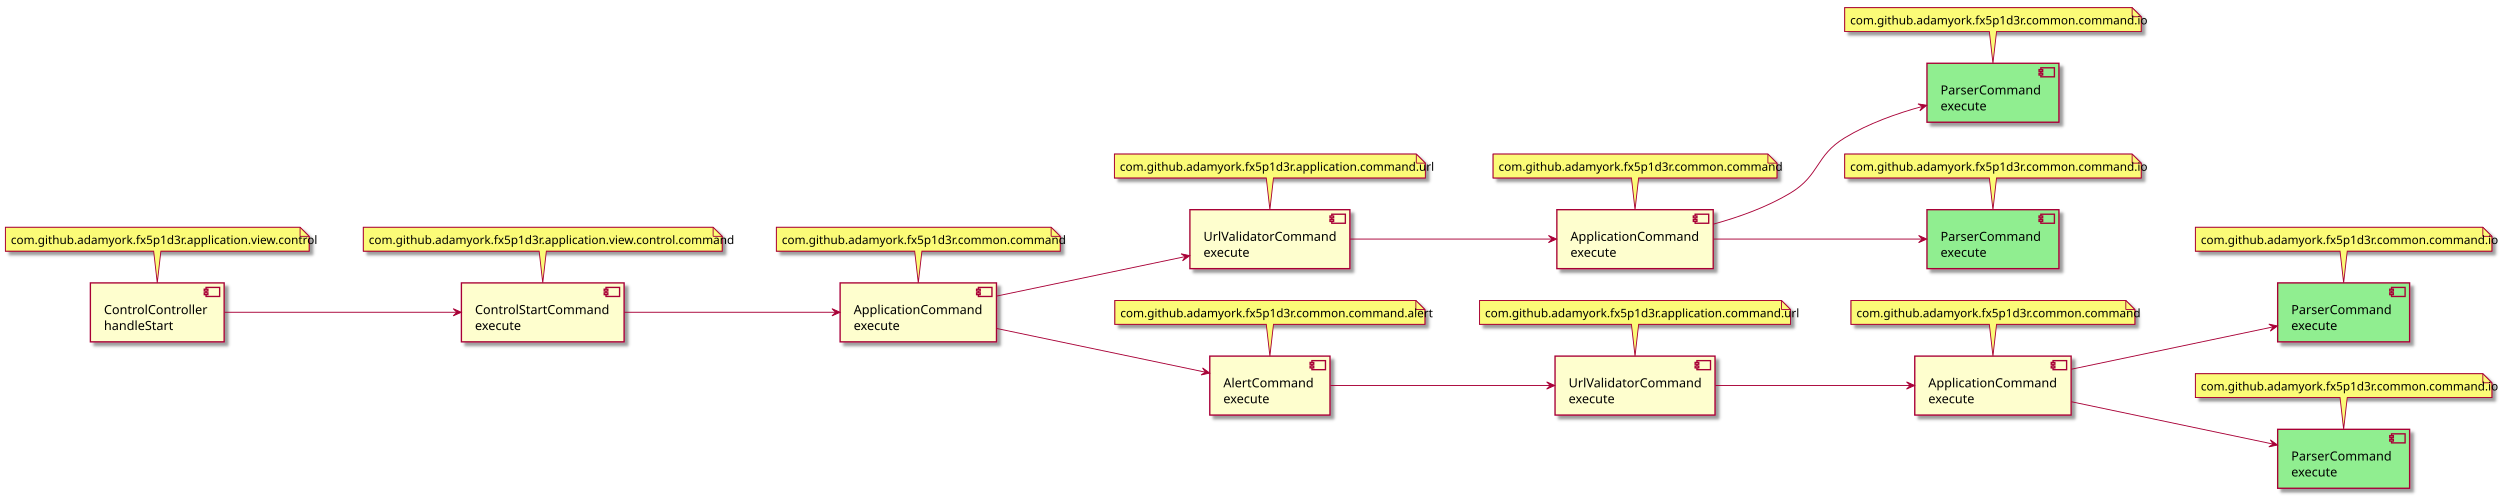
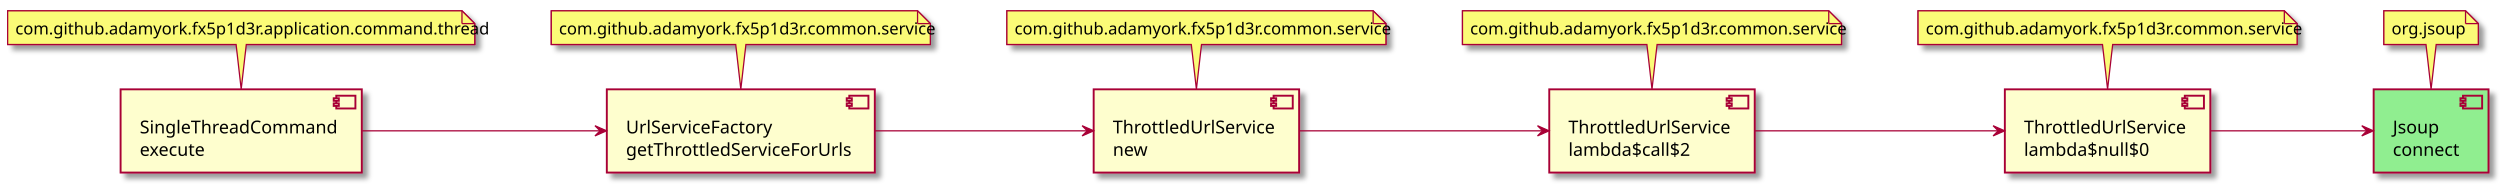
- <svg xmlns="http://www.w3.org/2000/svg" contentScriptType="application/ecmascript" contentStyleType="text/css" height="549px" preserveAspectRatio="none" style="width:2766px;height:549px;" version="1.1" viewBox="0 0 2766 549" width="2766px" zoomAndPan="magnify">
+ <svg xmlns="http://www.w3.org/2000/svg" contentScriptType="application/ecmascript" contentStyleType="text/css" height="144px" preserveAspectRatio="none" style="width:1959px;height:144px;" version="1.1" viewBox="0 0 1959 144" width="1959px" zoomAndPan="magnify">
  <defs>
-     <filter height="300%" id="fl0wzl5" width="300%" x="-1" y="-1">
+     <filter height="300%" id="fhap7b8" width="300%" x="-1" y="-1">
      <feGaussianBlur result="blurOut" stdDeviation="2.0" />
      <feColorMatrix in="blurOut" result="blurOut2" type="matrix" values="0 0 0 0 0 0 0 0 0 0 0 0 0 0 0 0 0 0 .4 0" />
      <feOffset dx="4.0" dy="4.0" in="blurOut2" result="blurOut3" />
      <feBlend in="SourceGraphic" in2="blurOut3" mode="normal" />
    </filter>
  </defs>
  <g>
-     <rect fill="#FEFECE" filter="url(#fl0wzl5)" height="65.219" style="stroke: #A80036; stroke-width: 1.5;" width="148" x="100" y="313" />
-     <rect fill="#FEFECE" height="10" style="stroke: #A80036; stroke-width: 1.5;" width="15" x="228" y="318" />
-     <rect fill="#FEFECE" height="2" style="stroke: #A80036; stroke-width: 1.5;" width="4" x="226" y="320" />
-     <rect fill="#FEFECE" height="2" style="stroke: #A80036; stroke-width: 1.5;" width="4" x="226" y="324" />
-     <text fill="#000000" font-family="sans-serif" font-size="14" lengthAdjust="spacingAndGlyphs" textLength="108" x="115" y="347.533">ControlController</text>
-     <text fill="#000000" font-family="sans-serif" font-size="14" lengthAdjust="spacingAndGlyphs" textLength="73" x="115" y="365.143">handleStart</text>
-     <polygon fill="#FBFB77" filter="url(#fl0wzl5)" points="6,251.5,6,277.852,342,277.852,342,261.5,332,251.5,6,251.5" style="stroke: #A80036; stroke-width: 1.0;" />
-     <polygon fill="#FBFB77" points="6,251.5,6,277.852,170,277.852,174,312.91,178,277.852,342,277.852,342,261.5,332,251.5,6,251.5" style="stroke: #A80036; stroke-width: 1.0;" />
-     <line style="stroke: #A80036; stroke-width: 1.0;" x1="332" x2="332" y1="251.5" y2="261.5" />
-     <line style="stroke: #A80036; stroke-width: 1.0;" x1="342" x2="332" y1="261.5" y2="261.5" />
-     <text fill="#000000" font-family="sans-serif" font-size="13" lengthAdjust="spacingAndGlyphs" textLength="315" x="12" y="269.995">com.github.adamyork.fx5p1d3r.application.view.control</text>
-     <rect fill="#FEFECE" filter="url(#fl0wzl5)" height="65.219" style="stroke: #A80036; stroke-width: 1.5;" width="180" x="510.5" y="313" />
-     <rect fill="#FEFECE" height="10" style="stroke: #A80036; stroke-width: 1.5;" width="15" x="670.5" y="318" />
-     <rect fill="#FEFECE" height="2" style="stroke: #A80036; stroke-width: 1.5;" width="4" x="668.5" y="320" />
-     <rect fill="#FEFECE" height="2" style="stroke: #A80036; stroke-width: 1.5;" width="4" x="668.5" y="324" />
-     <text fill="#000000" font-family="sans-serif" font-size="14" lengthAdjust="spacingAndGlyphs" textLength="140" x="525.5" y="347.533">ControlStartCommand</text>
-     <text fill="#000000" font-family="sans-serif" font-size="14" lengthAdjust="spacingAndGlyphs" textLength="49" x="525.5" y="365.143">execute</text>
-     <polygon fill="#FBFB77" filter="url(#fl0wzl5)" points="402,251.5,402,277.852,799,277.852,799,261.5,789,251.5,402,251.5" style="stroke: #A80036; stroke-width: 1.0;" />
-     <polygon fill="#FBFB77" points="402,251.5,402,277.852,596.5,277.852,600.5,312.91,604.5,277.852,799,277.852,799,261.5,789,251.5,402,251.5" style="stroke: #A80036; stroke-width: 1.0;" />
-     <line style="stroke: #A80036; stroke-width: 1.0;" x1="789" x2="789" y1="251.5" y2="261.5" />
-     <line style="stroke: #A80036; stroke-width: 1.0;" x1="799" x2="789" y1="261.5" y2="261.5" />
-     <text fill="#000000" font-family="sans-serif" font-size="13" lengthAdjust="spacingAndGlyphs" textLength="376" x="408" y="269.995">com.github.adamyork.fx5p1d3r.application.view.control.command</text>
-     <rect fill="#FEFECE" filter="url(#fl0wzl5)" height="65.219" style="stroke: #A80036; stroke-width: 1.5;" width="173" x="929.5" y="313" />
-     <rect fill="#FEFECE" height="10" style="stroke: #A80036; stroke-width: 1.5;" width="15" x="1082.5" y="318" />
-     <rect fill="#FEFECE" height="2" style="stroke: #A80036; stroke-width: 1.5;" width="4" x="1080.5" y="320" />
-     <rect fill="#FEFECE" height="2" style="stroke: #A80036; stroke-width: 1.5;" width="4" x="1080.5" y="324" />
-     <text fill="#000000" font-family="sans-serif" font-size="14" lengthAdjust="spacingAndGlyphs" textLength="133" x="944.5" y="347.533">ApplicationCommand</text>
-     <text fill="#000000" font-family="sans-serif" font-size="14" lengthAdjust="spacingAndGlyphs" textLength="49" x="944.5" y="365.143">execute</text>
-     <polygon fill="#FBFB77" filter="url(#fl0wzl5)" points="859,251.5,859,277.852,1173,277.852,1173,261.5,1163,251.5,859,251.5" style="stroke: #A80036; stroke-width: 1.0;" />
-     <polygon fill="#FBFB77" points="859,251.5,859,277.852,1012,277.852,1016,312.91,1020,277.852,1173,277.852,1173,261.5,1163,251.5,859,251.5" style="stroke: #A80036; stroke-width: 1.0;" />
-     <line style="stroke: #A80036; stroke-width: 1.0;" x1="1163" x2="1163" y1="251.5" y2="261.5" />
-     <line style="stroke: #A80036; stroke-width: 1.0;" x1="1173" x2="1163" y1="261.5" y2="261.5" />
-     <text fill="#000000" font-family="sans-serif" font-size="13" lengthAdjust="spacingAndGlyphs" textLength="293" x="865" y="269.995">com.github.adamyork.fx5p1d3r.common.command</text>
-     <rect fill="#FEFECE" filter="url(#fl0wzl5)" height="65.219" style="stroke: #A80036; stroke-width: 1.5;" width="177" x="1316.5" y="232" />
-     <rect fill="#FEFECE" height="10" style="stroke: #A80036; stroke-width: 1.5;" width="15" x="1473.5" y="237" />
-     <rect fill="#FEFECE" height="2" style="stroke: #A80036; stroke-width: 1.5;" width="4" x="1471.5" y="239" />
-     <rect fill="#FEFECE" height="2" style="stroke: #A80036; stroke-width: 1.5;" width="4" x="1471.5" y="243" />
-     <text fill="#000000" font-family="sans-serif" font-size="14" lengthAdjust="spacingAndGlyphs" textLength="137" x="1331.5" y="266.533">UrlValidatorCommand</text>
-     <text fill="#000000" font-family="sans-serif" font-size="14" lengthAdjust="spacingAndGlyphs" textLength="49" x="1331.5" y="284.143">execute</text>
-     <polygon fill="#FBFB77" filter="url(#fl0wzl5)" points="1233,170.5,1233,196.852,1577,196.852,1577,180.5,1567,170.5,1233,170.5" style="stroke: #A80036; stroke-width: 1.0;" />
-     <polygon fill="#FBFB77" points="1233,170.5,1233,196.852,1401,196.852,1405,231.91,1409,196.852,1577,196.852,1577,180.5,1567,170.5,1233,170.5" style="stroke: #A80036; stroke-width: 1.0;" />
-     <line style="stroke: #A80036; stroke-width: 1.0;" x1="1567" x2="1567" y1="170.5" y2="180.5" />
-     <line style="stroke: #A80036; stroke-width: 1.0;" x1="1577" x2="1567" y1="180.5" y2="180.5" />
-     <text fill="#000000" font-family="sans-serif" font-size="13" lengthAdjust="spacingAndGlyphs" textLength="323" x="1239" y="188.995">com.github.adamyork.fx5p1d3r.application.command.url</text>
-     <rect fill="#FEFECE" filter="url(#fl0wzl5)" height="65.219" style="stroke: #A80036; stroke-width: 1.5;" width="173" x="1722.5" y="232" />
-     <rect fill="#FEFECE" height="10" style="stroke: #A80036; stroke-width: 1.5;" width="15" x="1875.5" y="237" />
-     <rect fill="#FEFECE" height="2" style="stroke: #A80036; stroke-width: 1.5;" width="4" x="1873.5" y="239" />
-     <rect fill="#FEFECE" height="2" style="stroke: #A80036; stroke-width: 1.5;" width="4" x="1873.5" y="243" />
-     <text fill="#000000" font-family="sans-serif" font-size="14" lengthAdjust="spacingAndGlyphs" textLength="133" x="1737.5" y="266.533">ApplicationCommand</text>
-     <text fill="#000000" font-family="sans-serif" font-size="14" lengthAdjust="spacingAndGlyphs" textLength="49" x="1737.5" y="284.143">execute</text>
-     <polygon fill="#FBFB77" filter="url(#fl0wzl5)" points="1652,170.5,1652,196.852,1966,196.852,1966,180.5,1956,170.5,1652,170.5" style="stroke: #A80036; stroke-width: 1.0;" />
-     <polygon fill="#FBFB77" points="1652,170.5,1652,196.852,1805,196.852,1809,231.91,1813,196.852,1966,196.852,1966,180.5,1956,170.5,1652,170.5" style="stroke: #A80036; stroke-width: 1.0;" />
-     <line style="stroke: #A80036; stroke-width: 1.0;" x1="1956" x2="1956" y1="170.5" y2="180.5" />
-     <line style="stroke: #A80036; stroke-width: 1.0;" x1="1966" x2="1956" y1="180.5" y2="180.5" />
-     <text fill="#000000" font-family="sans-serif" font-size="13" lengthAdjust="spacingAndGlyphs" textLength="293" x="1658" y="188.995">com.github.adamyork.fx5p1d3r.common.command</text>
-     <rect fill="#90EE90" filter="url(#fl0wzl5)" height="65.219" style="stroke: #A80036; stroke-width: 1.5;" width="146" x="2132" y="70" />
-     <rect fill="#90EE90" height="10" style="stroke: #A80036; stroke-width: 1.5;" width="15" x="2258" y="75" />
-     <rect fill="#90EE90" height="2" style="stroke: #A80036; stroke-width: 1.5;" width="4" x="2256" y="77" />
-     <rect fill="#90EE90" height="2" style="stroke: #A80036; stroke-width: 1.5;" width="4" x="2256" y="81" />
-     <text fill="#000000" font-family="sans-serif" font-size="14" lengthAdjust="spacingAndGlyphs" textLength="106" x="2147" y="104.533">ParserCommand</text>
-     <text fill="#000000" font-family="sans-serif" font-size="14" lengthAdjust="spacingAndGlyphs" textLength="49" x="2147" y="122.143">execute</text>
-     <polygon fill="#FBFB77" filter="url(#fl0wzl5)" points="2041,8.5,2041,34.852,2369,34.852,2369,18.5,2359,8.5,2041,8.5" style="stroke: #A80036; stroke-width: 1.0;" />
-     <polygon fill="#FBFB77" points="2041,8.5,2041,34.852,2201,34.852,2205,69.91,2209,34.852,2369,34.852,2369,18.5,2359,8.5,2041,8.5" style="stroke: #A80036; stroke-width: 1.0;" />
-     <line style="stroke: #A80036; stroke-width: 1.0;" x1="2359" x2="2359" y1="8.5" y2="18.5" />
-     <line style="stroke: #A80036; stroke-width: 1.0;" x1="2369" x2="2359" y1="18.5" y2="18.5" />
-     <text fill="#000000" font-family="sans-serif" font-size="13" lengthAdjust="spacingAndGlyphs" textLength="307" x="2047" y="26.995">com.github.adamyork.fx5p1d3r.common.command.io</text>
-     <rect fill="#90EE90" filter="url(#fl0wzl5)" height="65.219" style="stroke: #A80036; stroke-width: 1.5;" width="146" x="2132" y="232" />
-     <rect fill="#90EE90" height="10" style="stroke: #A80036; stroke-width: 1.5;" width="15" x="2258" y="237" />
-     <rect fill="#90EE90" height="2" style="stroke: #A80036; stroke-width: 1.5;" width="4" x="2256" y="239" />
-     <rect fill="#90EE90" height="2" style="stroke: #A80036; stroke-width: 1.5;" width="4" x="2256" y="243" />
-     <text fill="#000000" font-family="sans-serif" font-size="14" lengthAdjust="spacingAndGlyphs" textLength="106" x="2147" y="266.533">ParserCommand</text>
-     <text fill="#000000" font-family="sans-serif" font-size="14" lengthAdjust="spacingAndGlyphs" textLength="49" x="2147" y="284.143">execute</text>
-     <polygon fill="#FBFB77" filter="url(#fl0wzl5)" points="2041,170.5,2041,196.852,2369,196.852,2369,180.5,2359,170.5,2041,170.5" style="stroke: #A80036; stroke-width: 1.0;" />
-     <polygon fill="#FBFB77" points="2041,170.5,2041,196.852,2201,196.852,2205,231.91,2209,196.852,2369,196.852,2369,180.5,2359,170.5,2041,170.5" style="stroke: #A80036; stroke-width: 1.0;" />
-     <line style="stroke: #A80036; stroke-width: 1.0;" x1="2359" x2="2359" y1="170.5" y2="180.5" />
-     <line style="stroke: #A80036; stroke-width: 1.0;" x1="2369" x2="2359" y1="180.5" y2="180.5" />
-     <text fill="#000000" font-family="sans-serif" font-size="13" lengthAdjust="spacingAndGlyphs" textLength="307" x="2047" y="188.995">com.github.adamyork.fx5p1d3r.common.command.io</text>
-     <rect fill="#FEFECE" filter="url(#fl0wzl5)" height="65.219" style="stroke: #A80036; stroke-width: 1.5;" width="133" x="1338.5" y="394" />
-     <rect fill="#FEFECE" height="10" style="stroke: #A80036; stroke-width: 1.5;" width="15" x="1451.5" y="399" />
-     <rect fill="#FEFECE" height="2" style="stroke: #A80036; stroke-width: 1.5;" width="4" x="1449.5" y="401" />
-     <rect fill="#FEFECE" height="2" style="stroke: #A80036; stroke-width: 1.5;" width="4" x="1449.5" y="405" />
-     <text fill="#000000" font-family="sans-serif" font-size="14" lengthAdjust="spacingAndGlyphs" textLength="93" x="1353.5" y="428.533">AlertCommand</text>
-     <text fill="#000000" font-family="sans-serif" font-size="14" lengthAdjust="spacingAndGlyphs" textLength="49" x="1353.5" y="446.143">execute</text>
-     <polygon fill="#FBFB77" filter="url(#fl0wzl5)" points="1233.5,332.5,1233.5,358.852,1576.5,358.852,1576.5,342.5,1566.5,332.5,1233.5,332.5" style="stroke: #A80036; stroke-width: 1.0;" />
-     <polygon fill="#FBFB77" points="1233.5,332.5,1233.5,358.852,1401,358.852,1405,393.91,1409,358.852,1576.5,358.852,1576.5,342.5,1566.5,332.5,1233.5,332.5" style="stroke: #A80036; stroke-width: 1.0;" />
-     <line style="stroke: #A80036; stroke-width: 1.0;" x1="1566.5" x2="1566.5" y1="332.5" y2="342.5" />
-     <line style="stroke: #A80036; stroke-width: 1.0;" x1="1576.5" x2="1566.5" y1="342.5" y2="342.5" />
-     <text fill="#000000" font-family="sans-serif" font-size="13" lengthAdjust="spacingAndGlyphs" textLength="322" x="1239.5" y="350.995">com.github.adamyork.fx5p1d3r.common.command.alert</text>
-     <rect fill="#FEFECE" filter="url(#fl0wzl5)" height="65.219" style="stroke: #A80036; stroke-width: 1.5;" width="177" x="1720.5" y="394" />
-     <rect fill="#FEFECE" height="10" style="stroke: #A80036; stroke-width: 1.5;" width="15" x="1877.5" y="399" />
-     <rect fill="#FEFECE" height="2" style="stroke: #A80036; stroke-width: 1.5;" width="4" x="1875.5" y="401" />
-     <rect fill="#FEFECE" height="2" style="stroke: #A80036; stroke-width: 1.5;" width="4" x="1875.5" y="405" />
-     <text fill="#000000" font-family="sans-serif" font-size="14" lengthAdjust="spacingAndGlyphs" textLength="137" x="1735.5" y="428.533">UrlValidatorCommand</text>
-     <text fill="#000000" font-family="sans-serif" font-size="14" lengthAdjust="spacingAndGlyphs" textLength="49" x="1735.5" y="446.143">execute</text>
-     <polygon fill="#FBFB77" filter="url(#fl0wzl5)" points="1637,332.5,1637,358.852,1981,358.852,1981,342.5,1971,332.5,1637,332.5" style="stroke: #A80036; stroke-width: 1.0;" />
-     <polygon fill="#FBFB77" points="1637,332.5,1637,358.852,1805,358.852,1809,393.91,1813,358.852,1981,358.852,1981,342.5,1971,332.5,1637,332.5" style="stroke: #A80036; stroke-width: 1.0;" />
-     <line style="stroke: #A80036; stroke-width: 1.0;" x1="1971" x2="1971" y1="332.5" y2="342.5" />
-     <line style="stroke: #A80036; stroke-width: 1.0;" x1="1981" x2="1971" y1="342.5" y2="342.5" />
-     <text fill="#000000" font-family="sans-serif" font-size="13" lengthAdjust="spacingAndGlyphs" textLength="323" x="1643" y="350.995">com.github.adamyork.fx5p1d3r.application.command.url</text>
-     <rect fill="#FEFECE" filter="url(#fl0wzl5)" height="65.219" style="stroke: #A80036; stroke-width: 1.5;" width="173" x="2118.5" y="394" />
-     <rect fill="#FEFECE" height="10" style="stroke: #A80036; stroke-width: 1.5;" width="15" x="2271.5" y="399" />
-     <rect fill="#FEFECE" height="2" style="stroke: #A80036; stroke-width: 1.5;" width="4" x="2269.5" y="401" />
-     <rect fill="#FEFECE" height="2" style="stroke: #A80036; stroke-width: 1.5;" width="4" x="2269.5" y="405" />
-     <text fill="#000000" font-family="sans-serif" font-size="14" lengthAdjust="spacingAndGlyphs" textLength="133" x="2133.5" y="428.533">ApplicationCommand</text>
-     <text fill="#000000" font-family="sans-serif" font-size="14" lengthAdjust="spacingAndGlyphs" textLength="49" x="2133.5" y="446.143">execute</text>
-     <polygon fill="#FBFB77" filter="url(#fl0wzl5)" points="2048,332.5,2048,358.852,2362,358.852,2362,342.5,2352,332.5,2048,332.5" style="stroke: #A80036; stroke-width: 1.0;" />
-     <polygon fill="#FBFB77" points="2048,332.5,2048,358.852,2201,358.852,2205,393.91,2209,358.852,2362,358.852,2362,342.5,2352,332.5,2048,332.5" style="stroke: #A80036; stroke-width: 1.0;" />
-     <line style="stroke: #A80036; stroke-width: 1.0;" x1="2352" x2="2352" y1="332.5" y2="342.5" />
-     <line style="stroke: #A80036; stroke-width: 1.0;" x1="2362" x2="2352" y1="342.5" y2="342.5" />
-     <text fill="#000000" font-family="sans-serif" font-size="13" lengthAdjust="spacingAndGlyphs" textLength="293" x="2054" y="350.995">com.github.adamyork.fx5p1d3r.common.command</text>
-     <rect fill="#90EE90" filter="url(#fl0wzl5)" height="65.219" style="stroke: #A80036; stroke-width: 1.5;" width="146" x="2520" y="313" />
-     <rect fill="#90EE90" height="10" style="stroke: #A80036; stroke-width: 1.5;" width="15" x="2646" y="318" />
-     <rect fill="#90EE90" height="2" style="stroke: #A80036; stroke-width: 1.5;" width="4" x="2644" y="320" />
-     <rect fill="#90EE90" height="2" style="stroke: #A80036; stroke-width: 1.5;" width="4" x="2644" y="324" />
-     <text fill="#000000" font-family="sans-serif" font-size="14" lengthAdjust="spacingAndGlyphs" textLength="106" x="2535" y="347.533">ParserCommand</text>
-     <text fill="#000000" font-family="sans-serif" font-size="14" lengthAdjust="spacingAndGlyphs" textLength="49" x="2535" y="365.143">execute</text>
-     <polygon fill="#FBFB77" filter="url(#fl0wzl5)" points="2429,251.5,2429,277.852,2757,277.852,2757,261.5,2747,251.5,2429,251.5" style="stroke: #A80036; stroke-width: 1.0;" />
-     <polygon fill="#FBFB77" points="2429,251.5,2429,277.852,2589,277.852,2593,312.91,2597,277.852,2757,277.852,2757,261.5,2747,251.5,2429,251.5" style="stroke: #A80036; stroke-width: 1.0;" />
-     <line style="stroke: #A80036; stroke-width: 1.0;" x1="2747" x2="2747" y1="251.5" y2="261.5" />
-     <line style="stroke: #A80036; stroke-width: 1.0;" x1="2757" x2="2747" y1="261.5" y2="261.5" />
-     <text fill="#000000" font-family="sans-serif" font-size="13" lengthAdjust="spacingAndGlyphs" textLength="307" x="2435" y="269.995">com.github.adamyork.fx5p1d3r.common.command.io</text>
-     <rect fill="#90EE90" filter="url(#fl0wzl5)" height="65.219" style="stroke: #A80036; stroke-width: 1.5;" width="146" x="2520" y="475" />
-     <rect fill="#90EE90" height="10" style="stroke: #A80036; stroke-width: 1.5;" width="15" x="2646" y="480" />
-     <rect fill="#90EE90" height="2" style="stroke: #A80036; stroke-width: 1.5;" width="4" x="2644" y="482" />
-     <rect fill="#90EE90" height="2" style="stroke: #A80036; stroke-width: 1.5;" width="4" x="2644" y="486" />
-     <text fill="#000000" font-family="sans-serif" font-size="14" lengthAdjust="spacingAndGlyphs" textLength="106" x="2535" y="509.533">ParserCommand</text>
-     <text fill="#000000" font-family="sans-serif" font-size="14" lengthAdjust="spacingAndGlyphs" textLength="49" x="2535" y="527.143">execute</text>
-     <polygon fill="#FBFB77" filter="url(#fl0wzl5)" points="2429,413.5,2429,439.852,2757,439.852,2757,423.5,2747,413.5,2429,413.5" style="stroke: #A80036; stroke-width: 1.0;" />
-     <polygon fill="#FBFB77" points="2429,413.5,2429,439.852,2589,439.852,2593,474.91,2597,439.852,2757,439.852,2757,423.5,2747,413.5,2429,413.5" style="stroke: #A80036; stroke-width: 1.0;" />
-     <line style="stroke: #A80036; stroke-width: 1.0;" x1="2747" x2="2747" y1="413.5" y2="423.5" />
-     <line style="stroke: #A80036; stroke-width: 1.0;" x1="2757" x2="2747" y1="423.5" y2="423.5" />
-     <text fill="#000000" font-family="sans-serif" font-size="13" lengthAdjust="spacingAndGlyphs" textLength="307" x="2435" y="431.995">com.github.adamyork.fx5p1d3r.common.command.io</text>
-     <path d="M248.458,345.5 C319.627,345.5 427.871,345.5 505.335,345.5 " fill="none" style="stroke: #A80036; stroke-width: 1.0;" />
-     <polygon fill="#A80036" points="510.392,345.5,501.392,341.5,505.392,345.5,501.392,349.5,510.392,345.5" style="stroke: #A80036; stroke-width: 1.0;" />
-     <path d="M690.714,345.5 C759.668,345.5 854.741,345.5 924.113,345.5 " fill="none" style="stroke: #A80036; stroke-width: 1.0;" />
-     <polygon fill="#A80036" points="929.481,345.5,920.481,341.5,924.481,345.5,920.481,349.5,929.481,345.5" style="stroke: #A80036; stroke-width: 1.0;" />
-     <path d="M1102.89,327.523 C1164.74,314.577 1248.1,297.129 1311.43,283.874 " fill="none" style="stroke: #A80036; stroke-width: 1.0;" />
-     <polygon fill="#A80036" points="1316.34,282.847,1306.71,280.784,1311.447,283.875,1308.355,288.613,1316.34,282.847" style="stroke: #A80036; stroke-width: 1.0;" />
-     <path d="M1493.72,264.5 C1559.81,264.5 1650.15,264.5 1717.01,264.5 " fill="none" style="stroke: #A80036; stroke-width: 1.0;" />
-     <polygon fill="#A80036" points="1722.19,264.5,1713.19,260.5,1717.19,264.5,1713.19,268.5,1722.19,264.5" style="stroke: #A80036; stroke-width: 1.0;" />
-     <path d="M1895.72,247.97 C1924.15,240.184 1955.12,229.075 1981,213.5 C2013.58,193.891 2008.49,172.235 2041,152.5 C2067.07,136.672 2098.56,125.485 2126.89,117.767 " fill="none" style="stroke: #A80036; stroke-width: 1.0;" />
-     <polygon fill="#A80036" points="2131.77,116.462,2122.044,114.912,2126.938,117.748,2124.102,122.642,2131.77,116.462" style="stroke: #A80036; stroke-width: 1.0;" />
-     <path d="M1895.98,264.5 C1964.72,264.5 2060.24,264.5 2126.61,264.5 " fill="none" style="stroke: #A80036; stroke-width: 1.0;" />
-     <polygon fill="#A80036" points="2131.74,264.5,2122.74,260.5,2126.74,264.5,2122.74,268.5,2131.74,264.5" style="stroke: #A80036; stroke-width: 1.0;" />
-     <path d="M1102.89,363.477 C1172.23,377.99 1268.6,398.161 1333.48,411.74 " fill="none" style="stroke: #A80036; stroke-width: 1.0;" />
-     <polygon fill="#A80036" points="1338.48,412.787,1330.495,407.022,1333.587,411.759,1328.85,414.851,1338.48,412.787" style="stroke: #A80036; stroke-width: 1.0;" />
-     <path d="M1471.93,426.5 C1538.06,426.5 1640.49,426.5 1714.89,426.5 " fill="none" style="stroke: #A80036; stroke-width: 1.0;" />
-     <polygon fill="#A80036" points="1720.2,426.5,1711.2,422.5,1715.2,426.5,1711.2,430.5,1720.2,426.5" style="stroke: #A80036; stroke-width: 1.0;" />
-     <path d="M1897.93,426.5 C1962.03,426.5 2048.63,426.5 2113.36,426.5 " fill="none" style="stroke: #A80036; stroke-width: 1.0;" />
-     <polygon fill="#A80036" points="2118.37,426.5,2109.37,422.5,2113.37,426.5,2109.37,430.5,2118.37,426.5" style="stroke: #A80036; stroke-width: 1.0;" />
-     <path d="M2291.67,408.523 C2358.45,394.51 2450.36,375.221 2514.87,361.686 " fill="none" style="stroke: #A80036; stroke-width: 1.0;" />
-     <polygon fill="#A80036" points="2519.85,360.64,2510.22,358.577,2514.957,361.669,2511.865,366.406,2519.85,360.64" style="stroke: #A80036; stroke-width: 1.0;" />
-     <path d="M2291.67,444.476 C2358.45,458.49 2450.36,477.779 2514.87,491.314 " fill="none" style="stroke: #A80036; stroke-width: 1.0;" />
-     <polygon fill="#A80036" points="2519.85,492.36,2511.865,486.594,2514.957,491.332,2510.22,494.423,2519.85,492.36" style="stroke: #A80036; stroke-width: 1.0;" />
+     <rect fill="#FEFECE" filter="url(#fhap7b8)" height="65.219" style="stroke: #A80036; stroke-width: 1.5;" width="189" x="94.5" y="70" />
+     <rect fill="#FEFECE" height="10" style="stroke: #A80036; stroke-width: 1.5;" width="15" x="263.5" y="75" />
+     <rect fill="#FEFECE" height="2" style="stroke: #A80036; stroke-width: 1.5;" width="4" x="261.5" y="77" />
+     <rect fill="#FEFECE" height="2" style="stroke: #A80036; stroke-width: 1.5;" width="4" x="261.5" y="81" />
+     <text fill="#000000" font-family="sans-serif" font-size="14" lengthAdjust="spacingAndGlyphs" textLength="149" x="109.5" y="104.533">SingleThreadCommand</text>
+     <text fill="#000000" font-family="sans-serif" font-size="14" lengthAdjust="spacingAndGlyphs" textLength="49" x="109.5" y="122.143">execute</text>
+     <polygon fill="#FBFB77" filter="url(#fhap7b8)" points="6,8.5,6,34.852,372,34.852,372,18.5,362,8.5,6,8.5" style="stroke: #A80036; stroke-width: 1.0;" />
+     <polygon fill="#FBFB77" points="6,8.5,6,34.852,185,34.852,189,69.91,193,34.852,372,34.852,372,18.5,362,8.5,6,8.5" style="stroke: #A80036; stroke-width: 1.0;" />
+     <line style="stroke: #A80036; stroke-width: 1.0;" x1="362" x2="362" y1="8.5" y2="18.5" />
+     <line style="stroke: #A80036; stroke-width: 1.0;" x1="372" x2="362" y1="18.5" y2="18.5" />
+     <text fill="#000000" font-family="sans-serif" font-size="13" lengthAdjust="spacingAndGlyphs" textLength="345" x="12" y="26.995">com.github.adamyork.fx5p1d3r.application.command.thread</text>
+     <rect fill="#FEFECE" filter="url(#fhap7b8)" height="65.219" style="stroke: #A80036; stroke-width: 1.5;" width="210" x="475.5" y="70" />
+     <rect fill="#FEFECE" height="10" style="stroke: #A80036; stroke-width: 1.5;" width="15" x="665.5" y="75" />
+     <rect fill="#FEFECE" height="2" style="stroke: #A80036; stroke-width: 1.5;" width="4" x="663.5" y="77" />
+     <rect fill="#FEFECE" height="2" style="stroke: #A80036; stroke-width: 1.5;" width="4" x="663.5" y="81" />
+     <text fill="#000000" font-family="sans-serif" font-size="14" lengthAdjust="spacingAndGlyphs" textLength="112" x="490.5" y="104.533">UrlServiceFactory</text>
+     <text fill="#000000" font-family="sans-serif" font-size="14" lengthAdjust="spacingAndGlyphs" textLength="170" x="490.5" y="122.143">getThrottledServiceForUrls</text>
+     <polygon fill="#FBFB77" filter="url(#fhap7b8)" points="432,8.5,432,34.852,729,34.852,729,18.5,719,8.5,432,8.5" style="stroke: #A80036; stroke-width: 1.0;" />
+     <polygon fill="#FBFB77" points="432,8.5,432,34.852,576.5,34.852,580.5,69.91,584.5,34.852,729,34.852,729,18.5,719,8.5,432,8.5" style="stroke: #A80036; stroke-width: 1.0;" />
+     <line style="stroke: #A80036; stroke-width: 1.0;" x1="719" x2="719" y1="8.5" y2="18.5" />
+     <line style="stroke: #A80036; stroke-width: 1.0;" x1="729" x2="719" y1="18.5" y2="18.5" />
+     <text fill="#000000" font-family="sans-serif" font-size="13" lengthAdjust="spacingAndGlyphs" textLength="276" x="438" y="26.995">com.github.adamyork.fx5p1d3r.common.service</text>
+     <rect fill="#FEFECE" filter="url(#fhap7b8)" height="65.219" style="stroke: #A80036; stroke-width: 1.5;" width="161" x="857" y="70" />
+     <rect fill="#FEFECE" height="10" style="stroke: #A80036; stroke-width: 1.5;" width="15" x="998" y="75" />
+     <rect fill="#FEFECE" height="2" style="stroke: #A80036; stroke-width: 1.5;" width="4" x="996" y="77" />
+     <rect fill="#FEFECE" height="2" style="stroke: #A80036; stroke-width: 1.5;" width="4" x="996" y="81" />
+     <text fill="#000000" font-family="sans-serif" font-size="14" lengthAdjust="spacingAndGlyphs" textLength="121" x="872" y="104.533">ThrottledUrlService</text>
+     <text fill="#000000" font-family="sans-serif" font-size="14" lengthAdjust="spacingAndGlyphs" textLength="25" x="872" y="122.143">new</text>
+     <polygon fill="#FBFB77" filter="url(#fhap7b8)" points="789,8.5,789,34.852,1086,34.852,1086,18.5,1076,8.5,789,8.5" style="stroke: #A80036; stroke-width: 1.0;" />
+     <polygon fill="#FBFB77" points="789,8.5,789,34.852,933.5,34.852,937.5,69.91,941.5,34.852,1086,34.852,1086,18.5,1076,8.5,789,8.5" style="stroke: #A80036; stroke-width: 1.0;" />
+     <line style="stroke: #A80036; stroke-width: 1.0;" x1="1076" x2="1076" y1="8.5" y2="18.5" />
+     <line style="stroke: #A80036; stroke-width: 1.0;" x1="1086" x2="1076" y1="18.5" y2="18.5" />
+     <text fill="#000000" font-family="sans-serif" font-size="13" lengthAdjust="spacingAndGlyphs" textLength="276" x="795" y="26.995">com.github.adamyork.fx5p1d3r.common.service</text>
+     <rect fill="#FEFECE" filter="url(#fhap7b8)" height="65.219" style="stroke: #A80036; stroke-width: 1.5;" width="161" x="1214" y="70" />
+     <rect fill="#FEFECE" height="10" style="stroke: #A80036; stroke-width: 1.5;" width="15" x="1355" y="75" />
+     <rect fill="#FEFECE" height="2" style="stroke: #A80036; stroke-width: 1.5;" width="4" x="1353" y="77" />
+     <rect fill="#FEFECE" height="2" style="stroke: #A80036; stroke-width: 1.5;" width="4" x="1353" y="81" />
+     <text fill="#000000" font-family="sans-serif" font-size="14" lengthAdjust="spacingAndGlyphs" textLength="121" x="1229" y="104.533">ThrottledUrlService</text>
+     <text fill="#000000" font-family="sans-serif" font-size="14" lengthAdjust="spacingAndGlyphs" textLength="91" x="1229" y="122.143">lambda$call$2</text>
+     <polygon fill="#FBFB77" filter="url(#fhap7b8)" points="1146,8.5,1146,34.852,1443,34.852,1443,18.5,1433,8.5,1146,8.5" style="stroke: #A80036; stroke-width: 1.0;" />
+     <polygon fill="#FBFB77" points="1146,8.5,1146,34.852,1290.5,34.852,1294.5,69.91,1298.5,34.852,1443,34.852,1443,18.5,1433,8.5,1146,8.5" style="stroke: #A80036; stroke-width: 1.0;" />
+     <line style="stroke: #A80036; stroke-width: 1.0;" x1="1433" x2="1433" y1="8.5" y2="18.5" />
+     <line style="stroke: #A80036; stroke-width: 1.0;" x1="1443" x2="1433" y1="18.5" y2="18.5" />
+     <text fill="#000000" font-family="sans-serif" font-size="13" lengthAdjust="spacingAndGlyphs" textLength="276" x="1152" y="26.995">com.github.adamyork.fx5p1d3r.common.service</text>
+     <rect fill="#FEFECE" filter="url(#fhap7b8)" height="65.219" style="stroke: #A80036; stroke-width: 1.5;" width="161" x="1571" y="70" />
+     <rect fill="#FEFECE" height="10" style="stroke: #A80036; stroke-width: 1.5;" width="15" x="1712" y="75" />
+     <rect fill="#FEFECE" height="2" style="stroke: #A80036; stroke-width: 1.5;" width="4" x="1710" y="77" />
+     <rect fill="#FEFECE" height="2" style="stroke: #A80036; stroke-width: 1.5;" width="4" x="1710" y="81" />
+     <text fill="#000000" font-family="sans-serif" font-size="14" lengthAdjust="spacingAndGlyphs" textLength="121" x="1586" y="104.533">ThrottledUrlService</text>
+     <text fill="#000000" font-family="sans-serif" font-size="14" lengthAdjust="spacingAndGlyphs" textLength="92" x="1586" y="122.143">lambda$null$0</text>
+     <polygon fill="#FBFB77" filter="url(#fhap7b8)" points="1503,8.5,1503,34.852,1800,34.852,1800,18.5,1790,8.5,1503,8.5" style="stroke: #A80036; stroke-width: 1.0;" />
+     <polygon fill="#FBFB77" points="1503,8.5,1503,34.852,1647.5,34.852,1651.5,69.91,1655.5,34.852,1800,34.852,1800,18.5,1790,8.5,1503,8.5" style="stroke: #A80036; stroke-width: 1.0;" />
+     <line style="stroke: #A80036; stroke-width: 1.0;" x1="1790" x2="1790" y1="8.5" y2="18.5" />
+     <line style="stroke: #A80036; stroke-width: 1.0;" x1="1800" x2="1790" y1="18.5" y2="18.5" />
+     <text fill="#000000" font-family="sans-serif" font-size="13" lengthAdjust="spacingAndGlyphs" textLength="276" x="1509" y="26.995">com.github.adamyork.fx5p1d3r.common.service</text>
+     <rect fill="#90EE90" filter="url(#fhap7b8)" height="65.219" style="stroke: #A80036; stroke-width: 1.5;" width="90" x="1860" y="70" />
+     <rect fill="#90EE90" height="10" style="stroke: #A80036; stroke-width: 1.5;" width="15" x="1930" y="75" />
+     <rect fill="#90EE90" height="2" style="stroke: #A80036; stroke-width: 1.5;" width="4" x="1928" y="77" />
+     <rect fill="#90EE90" height="2" style="stroke: #A80036; stroke-width: 1.5;" width="4" x="1928" y="81" />
+     <text fill="#000000" font-family="sans-serif" font-size="14" lengthAdjust="spacingAndGlyphs" textLength="37" x="1875" y="104.533">Jsoup</text>
+     <text fill="#000000" font-family="sans-serif" font-size="14" lengthAdjust="spacingAndGlyphs" textLength="50" x="1875" y="122.143">connect</text>
+     <polygon fill="#FBFB77" filter="url(#fhap7b8)" points="1868,8.5,1868,34.852,1942,34.852,1942,18.5,1932,8.5,1868,8.5" style="stroke: #A80036; stroke-width: 1.0;" />
+     <polygon fill="#FBFB77" points="1868,8.5,1868,34.852,1901,34.852,1905,69.91,1909,34.852,1942,34.852,1942,18.5,1932,8.5,1868,8.5" style="stroke: #A80036; stroke-width: 1.0;" />
+     <line style="stroke: #A80036; stroke-width: 1.0;" x1="1932" x2="1932" y1="8.5" y2="18.5" />
+     <line style="stroke: #A80036; stroke-width: 1.0;" x1="1942" x2="1932" y1="18.5" y2="18.5" />
+     <text fill="#000000" font-family="sans-serif" font-size="13" lengthAdjust="spacingAndGlyphs" textLength="53" x="1874" y="26.995">org.jsoup</text>
+     <path d="M283.791,102.5 C339.838,102.5 411.305,102.5 469.94,102.5 " fill="none" style="stroke: #A80036; stroke-width: 1.0;" />
+     <polygon fill="#A80036" points="475.214,102.5,466.214,98.5,470.214,102.5,466.214,106.5,475.214,102.5" style="stroke: #A80036; stroke-width: 1.0;" />
+     <path d="M685.613,102.5 C738.524,102.5 801.994,102.5 851.856,102.5 " fill="none" style="stroke: #A80036; stroke-width: 1.0;" />
+     <polygon fill="#A80036" points="856.945,102.5,847.945,98.5,851.945,102.5,847.945,106.5,856.945,102.5" style="stroke: #A80036; stroke-width: 1.0;" />
+     <path d="M1018.17,102.5 C1074.82,102.5 1150.81,102.5 1208.61,102.5 " fill="none" style="stroke: #A80036; stroke-width: 1.0;" />
+     <polygon fill="#A80036" points="1213.79,102.5,1204.79,98.5,1208.79,102.5,1204.79,106.5,1213.79,102.5" style="stroke: #A80036; stroke-width: 1.0;" />
+     <path d="M1375.17,102.5 C1431.82,102.5 1507.81,102.5 1565.61,102.5 " fill="none" style="stroke: #A80036; stroke-width: 1.0;" />
+     <polygon fill="#A80036" points="1570.79,102.5,1561.79,98.5,1565.79,102.5,1561.79,106.5,1570.79,102.5" style="stroke: #A80036; stroke-width: 1.0;" />
+     <path d="M1732.08,102.5 C1772.27,102.5 1819.76,102.5 1854.64,102.5 " fill="none" style="stroke: #A80036; stroke-width: 1.0;" />
+     <polygon fill="#A80036" points="1859.69,102.5,1850.69,98.5,1854.69,102.5,1850.69,106.5,1859.69,102.5" style="stroke: #A80036; stroke-width: 1.0;" />
  </g>
</svg>
